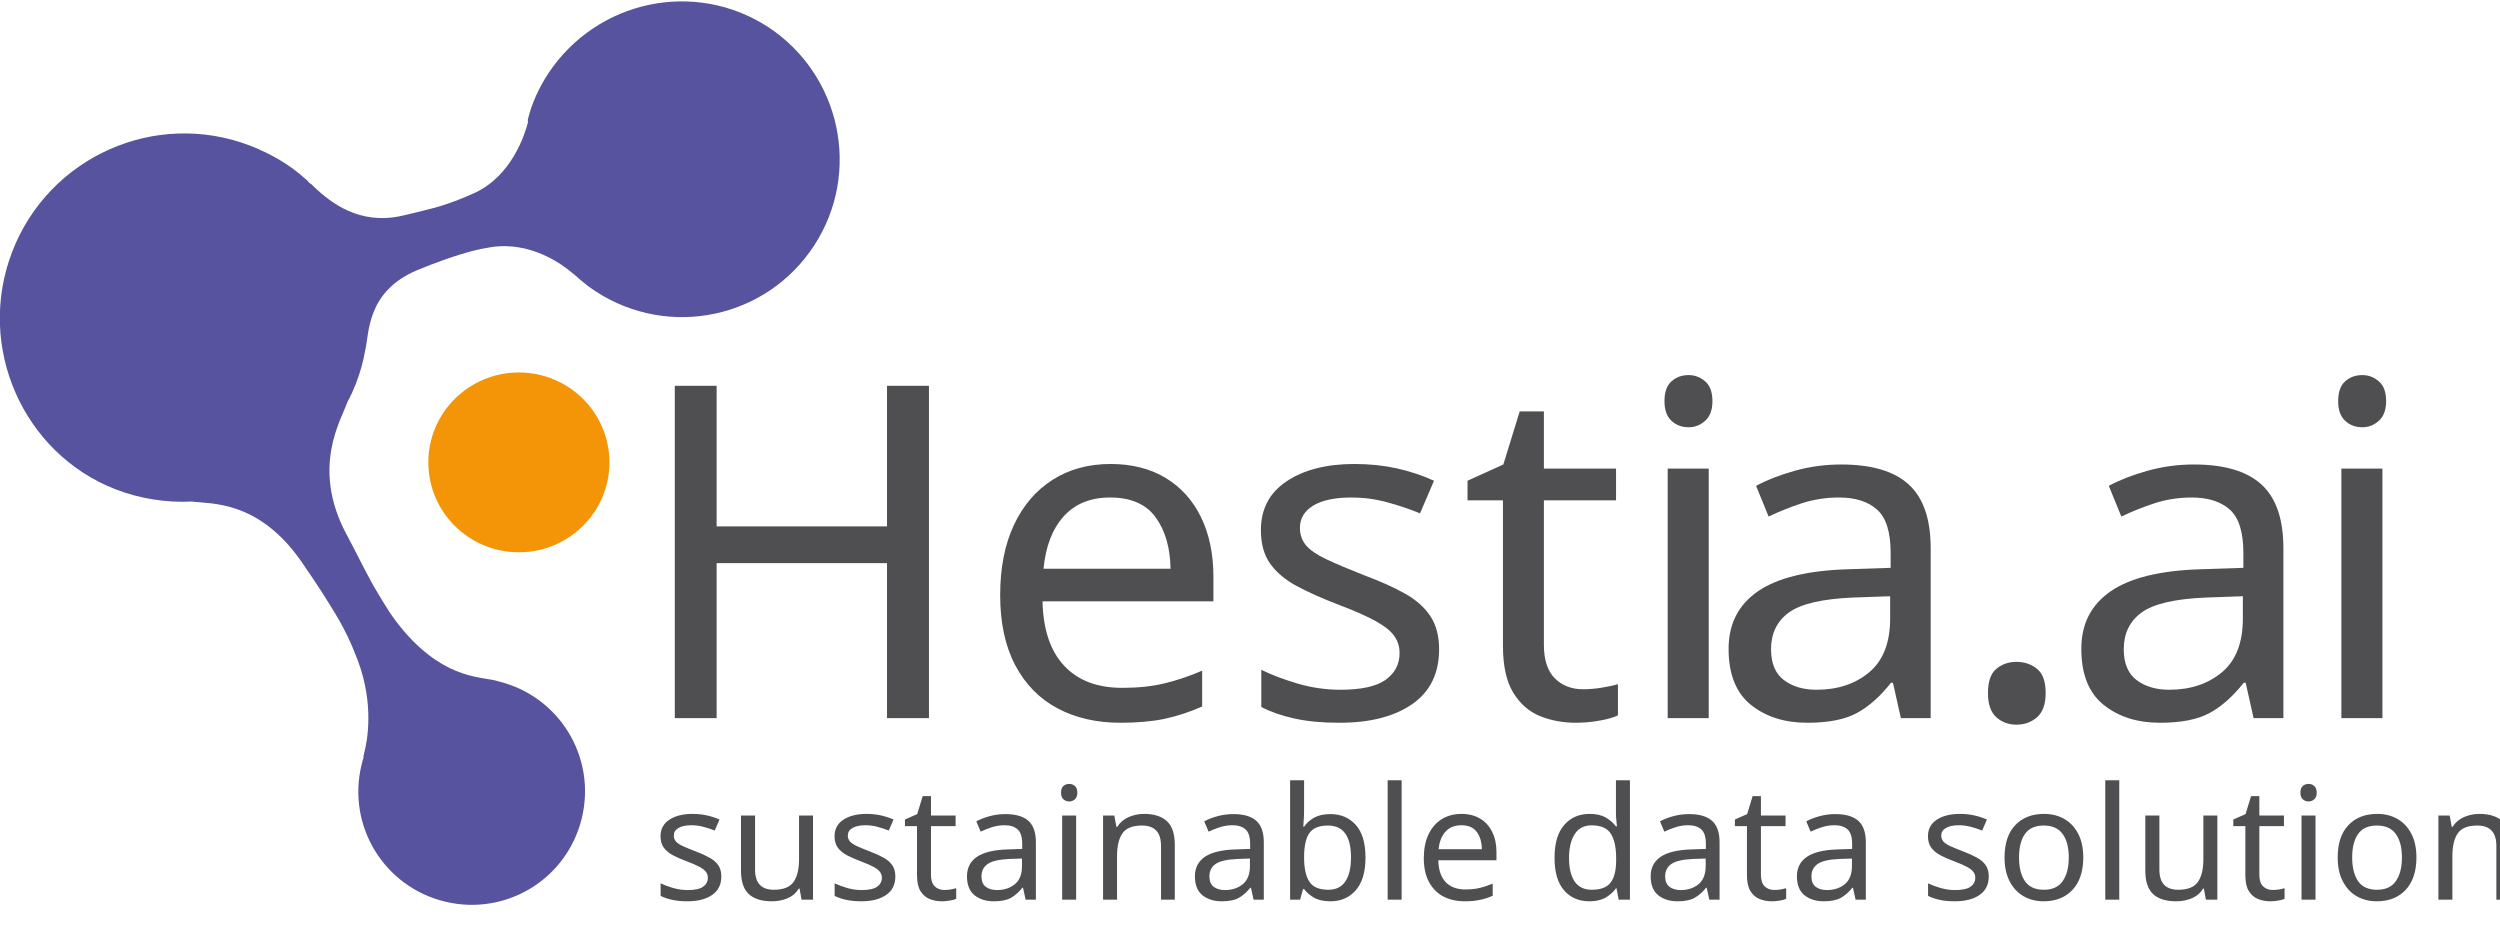
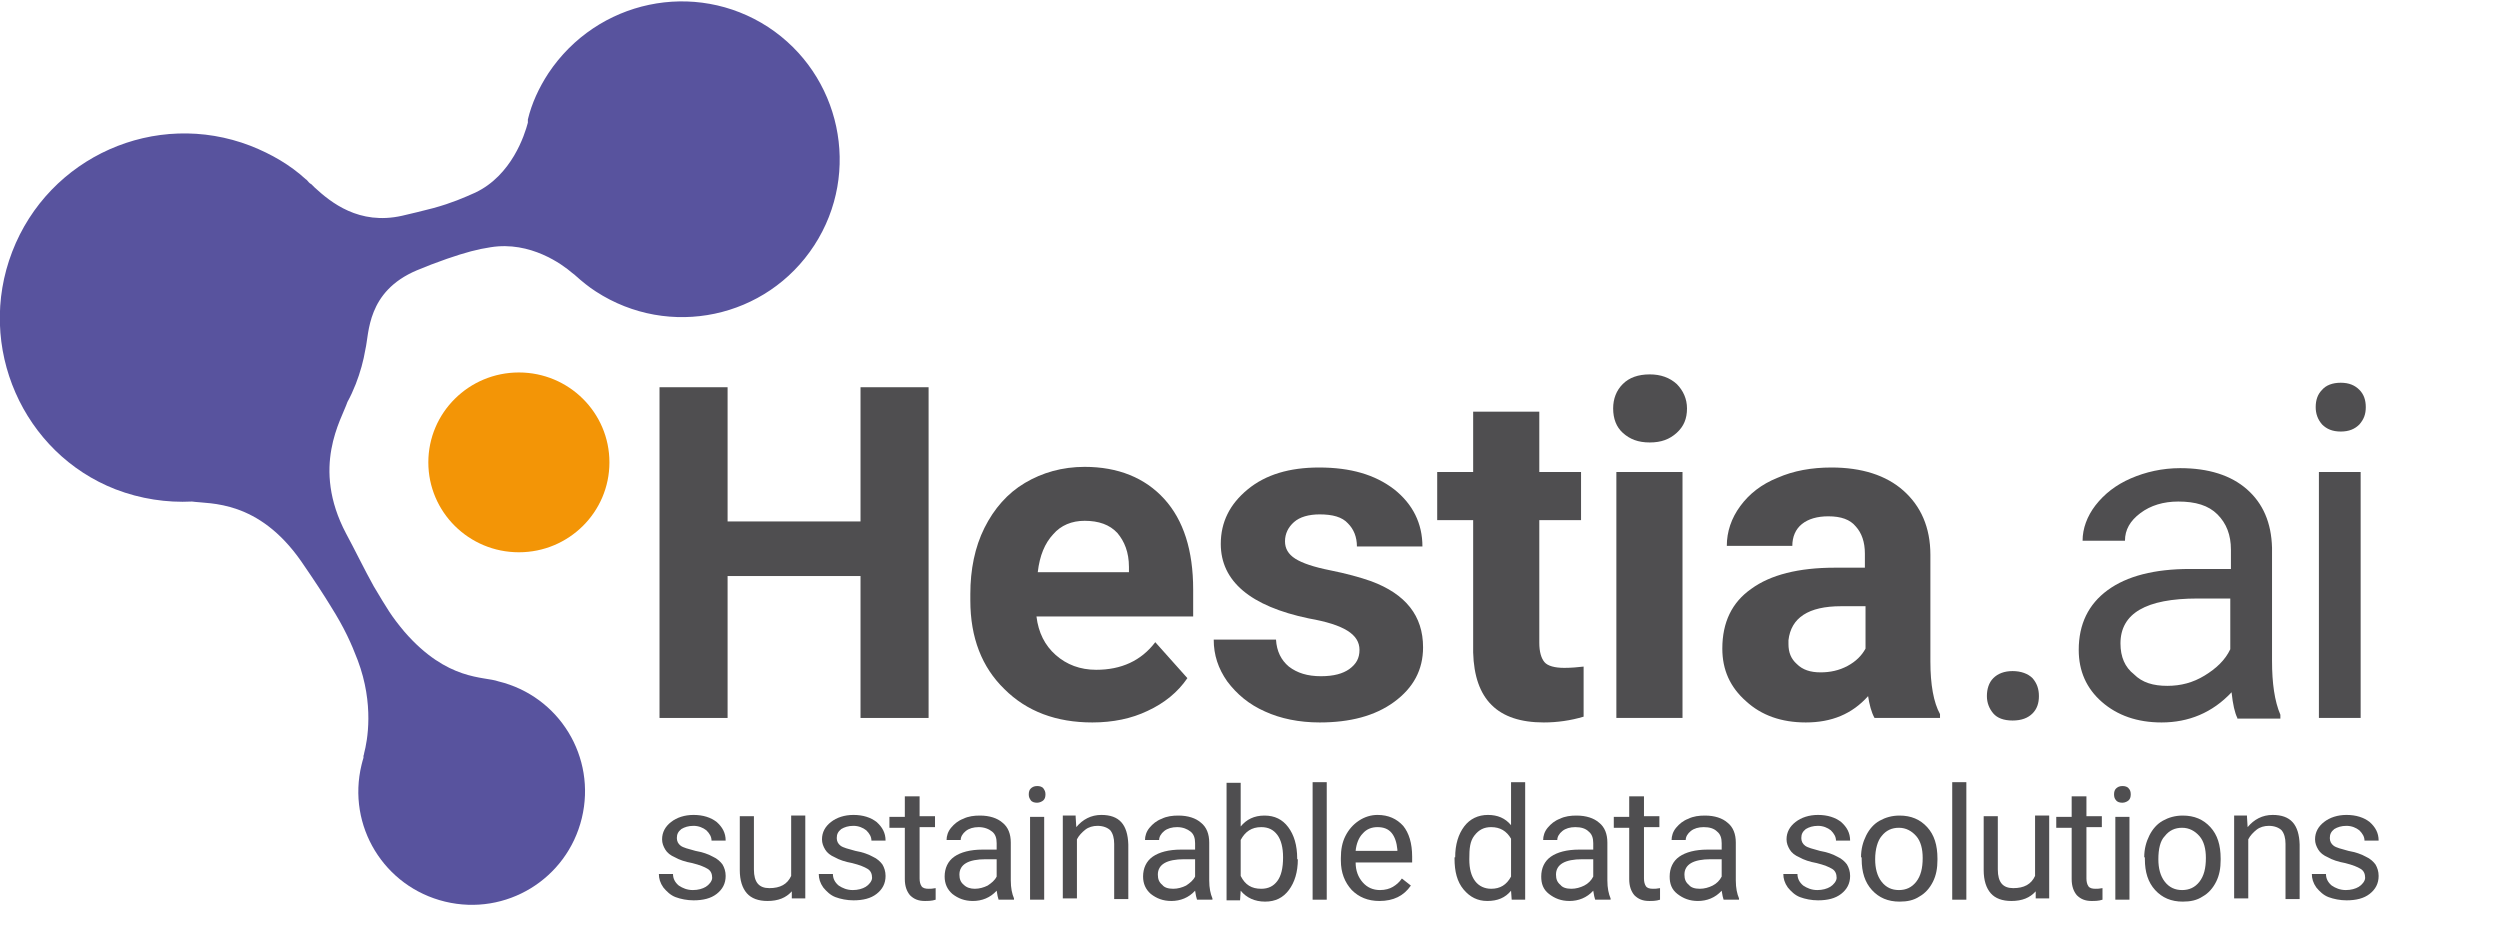
<svg xmlns="http://www.w3.org/2000/svg" version="1.1" id="Calque_1" x="0px" y="0px" viewBox="0 0 389.3 147" style="enable-background:new 0 0 389.3 147;" xml:space="preserve">
  <style type="text/css">
	.st0{fill:#59539F;}
	.st1{fill:#58539E;}
	.st2{fill:#F39506;}
	.st3{fill:#4F4E50;}
- 	.st4{font-family:'Roboto-Bold';}
- 	.st5{font-size:72.488px;}
- 	.st6{font-family:'Roboto-Regular';}
- 	.st7{letter-spacing:-3;}
- 	.st8{font-size:24.462px;}
</style>
  <path class="st0" d="M56.8,125.8" />
  <path class="st1" d="M56.8,118L56.8,118L56.8,118L56.8,118z" />
  <path class="st1" d="M126.8,38.2c-7.4,11.4-22.6,14.6-34,7.2c-1.1-0.7-2.2-1.6-3.2-2.5c0,0-0.2-0.2-0.5-0.4c-1.5-1.3-6.5-5-12.7-4  c-2,0.3-3.9,0.8-6.8,1.8c-2,0.7-3,1.1-4.7,1.8c-7.8,3.3-7.4,9.8-8,12.3l0,0c-0.3,1.8-0.8,3.6-1.5,5.4c-0.4,1-0.8,1.9-1.3,2.8  c-0.9,2.7-5.7,10.1-0.2,20.5c1.2,2.2,2.9,5.7,4.3,8.2c2.1,3.5,2.7,4.6,4.8,7.1c6.7,7.7,12.4,6.9,14.6,7.7c9.5,2.3,15.3,11.8,13,21.3  s-11.8,15.3-21.3,13s-15.3-11.8-13-21.3c0.1-0.4,0.2-0.8,0.3-1.1l0,0c0,0,0,0,0-0.1c0,0,0,0,0-0.1v-0.1c0-0.1,0.1-0.2,0.1-0.4l0,0  c0.5-1.9,1.6-7.6-1-14.5c-1-2.6-2-4.9-4.2-8.4c-1.1-1.8-2.4-3.8-4.6-7c-6.7-9.6-14.2-8.9-17-9.3c-3.9,0.2-8-0.4-11.9-1.9  C3.6,70.6-3.8,54,1.9,39.2S24.2,17,39,22.7c3.3,1.3,6.2,3,8.6,5.2c0.2,0.1,0.3,0.3,0.5,0.5c0.1,0.1,0.2,0.2,0.4,0.3  c0.2,0.2,0.3,0.3,0.5,0.5c2.5,2.3,6.9,5.9,13.6,4.4c1.8-0.4,2.9-0.7,4.9-1.2c2.9-0.8,4.7-1.6,6.5-2.4c5.7-2.7,7.7-9,8.2-10.9  c0-0.1,0-0.1,0-0.2s0-0.2,0-0.2l0,0v-0.1c0.6-2.5,1.7-4.9,3.2-7.2C93,0,108.2-3.2,119.6,4.2C130.9,11.6,134.2,26.8,126.8,38.2z" />
  <ellipse class="st2" cx="80.8" cy="72" rx="14.1" ry="14" />
-   <text transform="matrix(1 0 0 1 98.0473 111.83)">
-     <tspan x="0" y="0" class="st3 st4 st5">Hesti</tspan>
-     <tspan x="167.8" y="0" class="st3 st4 st5">a</tspan>
-     <tspan x="206.3" y="0" class="st3 st6 st5 st7">.ai</tspan>
-   </text>
-   <text transform="matrix(1.0098 0 0 1 101.5957 140.0997)" class="st3 st6 st8">sustainable data solutions</text>
+   <g>
+     <path class="st3" d="M144.6,111.8H134V89.7h-20.7v22.1h-10.6V60.3h10.6v20.9H134V60.3h10.6V111.8z" />
+     <path class="st3" d="M170.1,112.5c-5.6,0-10.2-1.7-13.7-5.2c-3.5-3.4-5.3-8-5.3-13.8v-1c0-3.8,0.7-7.3,2.2-10.3   c1.5-3,3.6-5.4,6.3-7c2.7-1.6,5.8-2.5,9.3-2.5c5.2,0,9.4,1.7,12.4,5c3,3.3,4.5,8,4.5,14.1V96h-24.4c0.3,2.5,1.3,4.5,3,6   c1.7,1.5,3.8,2.3,6.3,2.3c3.9,0,7-1.4,9.2-4.3l5,5.6c-1.5,2.2-3.6,3.9-6.2,5.1C176.2,111.9,173.3,112.5,170.1,112.5z M168.9,81.1   c-2,0-3.7,0.7-4.9,2.1c-1.3,1.4-2.1,3.3-2.4,5.9h14.2v-0.8c0-2.3-0.7-4-1.8-5.3C172.8,81.7,171.1,81.1,168.9,81.1z" />
+     <path class="st3" d="M211.7,101.2c0-1.2-0.6-2.2-1.9-3s-3.2-1.4-6-1.9c-9.1-1.9-13.7-5.8-13.7-11.6c0-3.4,1.4-6.2,4.2-8.5   c2.8-2.3,6.5-3.4,11.1-3.4c4.9,0,8.7,1.1,11.7,3.4c2.9,2.3,4.4,5.3,4.4,8.9h-10.2c0-1.5-0.5-2.7-1.4-3.6c-0.9-1-2.4-1.4-4.4-1.4   c-1.7,0-3.1,0.4-4,1.2c-0.9,0.8-1.4,1.8-1.4,3c0,1.1,0.5,2,1.6,2.7c1.1,0.7,2.9,1.3,5.4,1.8c2.5,0.5,4.7,1.1,6.4,1.7   c5.4,2,8.1,5.4,8.1,10.3c0,3.5-1.5,6.3-4.5,8.5c-3,2.2-6.9,3.2-11.6,3.2c-3.2,0-6.1-0.6-8.5-1.7c-2.5-1.1-4.4-2.7-5.9-4.7   c-1.4-2-2.1-4.1-2.1-6.5h9.7c0.1,1.8,0.8,3.2,2,4.2c1.3,1,2.9,1.5,5,1.5c2,0,3.4-0.4,4.4-1.1C211.2,103.4,211.7,102.5,211.7,101.2z   " />
+     <path class="st3" d="M239.7,64.1v9.4h6.5V81h-6.5v19.1c0,1.4,0.3,2.4,0.8,3c0.5,0.6,1.6,0.9,3.1,0.9c1.1,0,2.1-0.1,3-0.2v7.8   c-2,0.6-4.1,0.9-6.2,0.9c-7.2,0-10.8-3.6-11-10.9V81h-5.6v-7.5h5.6v-9.4H239.7z" />
+     <path class="st3" d="M251.2,63.6c0-1.5,0.5-2.8,1.5-3.8c1-1,2.4-1.5,4.2-1.5c1.7,0,3.1,0.5,4.2,1.5c1,1,1.6,2.3,1.6,3.8   c0,1.6-0.5,2.8-1.6,3.8c-1.1,1-2.4,1.5-4.2,1.5s-3.1-0.5-4.2-1.5C251.7,66.5,251.2,65.2,251.2,63.6z M262,111.8h-10.3V73.5H262   V111.8z" />
+     <path class="st3" d="M291.9,111.8c-0.5-0.9-0.8-2.1-1-3.4c-2.5,2.8-5.7,4.1-9.7,4.1c-3.8,0-6.9-1.1-9.3-3.3   c-2.5-2.2-3.7-4.9-3.7-8.2c0-4.1,1.5-7.2,4.5-9.3c3-2.2,7.4-3.3,13-3.3h4.7v-2.2c0-1.8-0.5-3.2-1.4-4.2c-0.9-1.1-2.3-1.6-4.3-1.6   c-1.7,0-3.1,0.4-4.1,1.2c-1,0.8-1.5,2-1.5,3.4h-10.2c0-2.2,0.7-4.3,2.1-6.2c1.4-1.9,3.3-3.4,5.8-4.4c2.5-1.1,5.3-1.6,8.4-1.6   c4.7,0,8.5,1.2,11.2,3.6s4.2,5.7,4.2,10V103c0,3.6,0.5,6.4,1.5,8.2v0.6H291.9z M283.5,104.7c1.5,0,2.9-0.3,4.2-1   c1.3-0.7,2.2-1.6,2.8-2.7v-6.6h-3.8c-5.1,0-7.8,1.8-8.2,5.3l0,0.6c0,1.3,0.4,2.3,1.3,3.1C280.7,104.3,281.9,104.7,283.5,104.7z" />
+     <path class="st3" d="M309.4,108.4c0-1.1,0.3-2.1,1-2.8s1.7-1.1,3-1.1s2.4,0.4,3.1,1.1c0.7,0.8,1,1.7,1,2.8c0,1.1-0.3,2-1,2.7   c-0.7,0.7-1.7,1.1-3.1,1.1s-2.4-0.4-3-1.1S309.4,109.5,309.4,108.4z" />
+     <path class="st3" d="M348.4,111.8c-0.4-0.8-0.7-2.1-0.9-4c-3,3.2-6.7,4.7-10.9,4.7c-3.8,0-6.9-1.1-9.3-3.2   c-2.4-2.1-3.6-4.8-3.6-8.1c0-4,1.5-7.1,4.5-9.3c3-2.2,7.3-3.3,12.8-3.3h6.4v-3c0-2.3-0.7-4.1-2.1-5.5c-1.4-1.4-3.4-2-6.1-2   c-2.3,0-4.3,0.6-5.9,1.8c-1.6,1.2-2.4,2.6-2.4,4.3h-6.6c0-1.9,0.7-3.8,2-5.5c1.4-1.8,3.2-3.2,5.5-4.2c2.3-1,4.9-1.6,7.7-1.6   c4.4,0,7.9,1.1,10.4,3.3c2.5,2.2,3.8,5.2,3.9,9.1v17.6c0,3.5,0.4,6.3,1.3,8.4v0.6H348.4z M337.5,106.8c2.1,0,4-0.5,5.8-1.6   c1.8-1.1,3.2-2.4,4-4.1v-7.9h-5.1c-8,0-12,2.3-12,7c0,2.1,0.7,3.7,2.1,4.8C333.6,106.3,335.3,106.8,337.5,106.8z" />
+     <path class="st3" d="M360.6,63.4c0-1.1,0.3-2,1-2.7c0.6-0.7,1.6-1.1,2.9-1.1s2.2,0.4,2.9,1.1c0.7,0.7,1,1.6,1,2.7   c0,1.1-0.3,1.9-1,2.7c-0.7,0.7-1.6,1.1-2.9,1.1s-2.2-0.4-2.9-1.1C360.9,65.3,360.6,64.4,360.6,63.4z M367.6,111.8h-6.5V73.5h6.5   V111.8z" />
+   </g>
+   <g>
+     <path class="st3" d="M110.9,136.7c0-0.6-0.2-1.1-0.7-1.4c-0.5-0.3-1.2-0.6-2.4-0.9c-1.1-0.2-2-0.5-2.7-0.9   c-0.7-0.3-1.2-0.7-1.5-1.2c-0.3-0.5-0.5-1-0.5-1.6c0-1.1,0.5-2,1.4-2.7c0.9-0.7,2.1-1.1,3.5-1.1c1.5,0,2.7,0.4,3.6,1.1   c0.9,0.8,1.4,1.7,1.4,2.9h-2.2c0-0.6-0.3-1.1-0.8-1.6c-0.5-0.4-1.2-0.7-2-0.7c-0.8,0-1.4,0.2-1.9,0.5c-0.5,0.4-0.7,0.8-0.7,1.4   c0,0.5,0.2,0.9,0.6,1.2c0.4,0.3,1.2,0.5,2.3,0.8c1.1,0.2,2,0.5,2.7,0.9c0.7,0.3,1.2,0.8,1.5,1.2c0.3,0.5,0.5,1.1,0.5,1.8   c0,1.2-0.5,2.1-1.4,2.8c-0.9,0.7-2.1,1-3.6,1c-1,0-2-0.2-2.8-0.5s-1.4-0.9-1.9-1.5c-0.5-0.7-0.7-1.4-0.7-2.1h2.2   c0,0.7,0.3,1.3,0.9,1.8c0.6,0.4,1.3,0.7,2.2,0.7c0.8,0,1.5-0.2,2-0.5S110.9,137.2,110.9,136.7z" />
+     <path class="st3" d="M123.3,138.8c-0.9,1-2.1,1.5-3.8,1.5c-1.4,0-2.5-0.4-3.2-1.2c-0.7-0.8-1.1-2-1.1-3.6v-8.4h2.2v8.3   c0,2,0.8,2.9,2.4,2.9c1.7,0,2.8-0.6,3.4-1.9v-9.4h2.2v12.9h-2.1L123.3,138.8z" />
+     <path class="st3" d="M135.8,136.7c0-0.6-0.2-1.1-0.7-1.4c-0.5-0.3-1.2-0.6-2.4-0.9c-1.1-0.2-2-0.5-2.7-0.9   c-0.7-0.3-1.2-0.7-1.5-1.2c-0.3-0.5-0.5-1-0.5-1.6c0-1.1,0.5-2,1.4-2.7c0.9-0.7,2.1-1.1,3.5-1.1c1.5,0,2.7,0.4,3.6,1.1   c0.9,0.8,1.4,1.7,1.4,2.9h-2.2c0-0.6-0.3-1.1-0.8-1.6c-0.5-0.4-1.2-0.7-2-0.7c-0.8,0-1.4,0.2-1.9,0.5c-0.5,0.4-0.7,0.8-0.7,1.4   c0,0.5,0.2,0.9,0.6,1.2c0.4,0.3,1.2,0.5,2.3,0.8c1.1,0.2,2,0.5,2.7,0.9c0.7,0.3,1.2,0.8,1.5,1.2c0.3,0.5,0.5,1.1,0.5,1.8   c0,1.2-0.5,2.1-1.4,2.8c-0.9,0.7-2.1,1-3.6,1c-1,0-2-0.2-2.8-0.5s-1.4-0.9-1.9-1.5c-0.5-0.7-0.7-1.4-0.7-2.1h2.2   c0,0.7,0.3,1.3,0.9,1.8c0.6,0.4,1.3,0.7,2.2,0.7c0.8,0,1.5-0.2,2-0.5S135.8,137.2,135.8,136.7z" />
+     <path class="st3" d="M143.2,124v3.1h2.4v1.7h-2.4v8c0,0.5,0.1,0.9,0.3,1.2c0.2,0.3,0.6,0.4,1.1,0.4c0.3,0,0.6,0,1.1-0.1v1.8   c-0.6,0.2-1.2,0.2-1.7,0.2c-1,0-1.7-0.3-2.3-0.9c-0.5-0.6-0.8-1.4-0.8-2.5v-8h-2.4v-1.7h2.4V124H143.2z" />
+     <path class="st3" d="M155.5,140.1c-0.1-0.3-0.2-0.7-0.3-1.4c-1,1.1-2.3,1.6-3.7,1.6c-1.3,0-2.3-0.4-3.2-1.1   c-0.8-0.7-1.2-1.6-1.2-2.7c0-1.3,0.5-2.4,1.5-3.1c1-0.7,2.5-1.1,4.4-1.1h2.2v-1c0-0.8-0.2-1.4-0.7-1.8s-1.2-0.7-2.1-0.7   c-0.8,0-1.5,0.2-2,0.6c-0.5,0.4-0.8,0.9-0.8,1.4h-2.2c0-0.6,0.2-1.3,0.7-1.9c0.5-0.6,1.1-1.1,1.9-1.4c0.8-0.4,1.7-0.5,2.6-0.5   c1.5,0,2.7,0.4,3.5,1.1c0.9,0.7,1.3,1.8,1.3,3.1v5.9c0,1.2,0.2,2.1,0.5,2.8v0.2H155.5z M151.8,138.4c0.7,0,1.4-0.2,2-0.5   c0.6-0.4,1.1-0.8,1.4-1.4v-2.7h-1.7c-2.7,0-4.1,0.8-4.1,2.4c0,0.7,0.2,1.2,0.7,1.6C150.5,138.2,151.1,138.4,151.8,138.4z" />
+     <path class="st3" d="M160.2,123.7c0-0.4,0.1-0.7,0.3-0.9s0.5-0.4,1-0.4c0.4,0,0.8,0.1,1,0.4s0.3,0.5,0.3,0.9s-0.1,0.7-0.3,0.9   s-0.6,0.4-1,0.4c-0.4,0-0.8-0.1-1-0.4S160.2,124.1,160.2,123.7z M162.6,140.1h-2.2v-12.9h2.2V140.1z" />
+     <path class="st3" d="M167.5,127.2l0.1,1.6c1-1.2,2.3-1.9,3.9-1.9c2.8,0,4.1,1.5,4.2,4.6v8.5h-2.2v-8.6c0-0.9-0.2-1.6-0.6-2.1   c-0.4-0.4-1.1-0.7-2-0.7c-0.7,0-1.4,0.2-1.9,0.6c-0.5,0.4-1,0.9-1.3,1.5v9.2h-2.2v-12.9H167.5z" />
+     <path class="st3" d="M186.4,140.1c-0.1-0.3-0.2-0.7-0.3-1.4c-1,1.1-2.3,1.6-3.7,1.6c-1.3,0-2.3-0.4-3.2-1.1   c-0.8-0.7-1.2-1.6-1.2-2.7c0-1.3,0.5-2.4,1.5-3.1c1-0.7,2.5-1.1,4.4-1.1h2.2v-1c0-0.8-0.2-1.4-0.7-1.8s-1.2-0.7-2.1-0.7   c-0.8,0-1.5,0.2-2,0.6c-0.5,0.4-0.8,0.9-0.8,1.4h-2.2c0-0.6,0.2-1.3,0.7-1.9c0.5-0.6,1.1-1.1,1.9-1.4c0.8-0.4,1.7-0.5,2.6-0.5   c1.5,0,2.7,0.4,3.5,1.1c0.9,0.7,1.3,1.8,1.3,3.1v5.9c0,1.2,0.2,2.1,0.5,2.8v0.2H186.4z M182.7,138.4c0.7,0,1.4-0.2,2-0.5   c0.6-0.4,1.1-0.8,1.4-1.4v-2.7h-1.7c-2.7,0-4.1,0.8-4.1,2.4c0,0.7,0.2,1.2,0.7,1.6C181.3,138.2,181.9,138.4,182.7,138.4z" />
+     <path class="st3" d="M202.1,133.8c0,2-0.5,3.6-1.4,4.8s-2.1,1.8-3.7,1.8c-1.6,0-2.9-0.6-3.8-1.7l-0.1,1.5H191v-18.3h2.2v6.8   c0.9-1.1,2.1-1.7,3.7-1.7c1.6,0,2.8,0.6,3.7,1.8c0.9,1.2,1.4,2.8,1.4,4.9V133.8z M199.8,133.5c0-1.5-0.3-2.7-0.9-3.5   c-0.6-0.8-1.4-1.2-2.5-1.2c-1.5,0-2.5,0.7-3.2,2v5.6c0.7,1.4,1.7,2,3.2,2c1.1,0,1.9-0.4,2.5-1.2   C199.5,136.4,199.8,135.2,199.8,133.5z" />
+     <path class="st3" d="M206.6,140.1h-2.2v-18.3h2.2V140.1z" />
+     <path class="st3" d="M214.8,140.3c-1.8,0-3.2-0.6-4.3-1.7c-1.1-1.2-1.7-2.7-1.7-4.6v-0.4c0-1.3,0.2-2.4,0.7-3.4   c0.5-1,1.2-1.8,2.1-2.4c0.9-0.6,1.9-0.9,2.9-0.9c1.7,0,3,0.6,4,1.7c0.9,1.1,1.4,2.7,1.4,4.8v0.9h-8.8c0,1.3,0.4,2.3,1.1,3.1   s1.6,1.2,2.7,1.2c0.8,0,1.5-0.2,2-0.5c0.5-0.3,1-0.7,1.4-1.3l1.4,1.1C218.6,139.5,217,140.3,214.8,140.3z M214.5,128.8   c-0.9,0-1.7,0.3-2.3,1c-0.6,0.6-1,1.6-1.1,2.7h6.5v-0.2c-0.1-1.1-0.4-2-0.9-2.6C216.2,129.1,215.5,128.8,214.5,128.8z" />
+     <path class="st3" d="M226.6,133.5c0-2,0.5-3.6,1.4-4.8c0.9-1.2,2.2-1.8,3.7-1.8c1.5,0,2.7,0.5,3.6,1.6v-6.7h2.2v18.3h-2.1l-0.1-1.4   c-0.9,1.1-2.1,1.6-3.7,1.6c-1.5,0-2.7-0.6-3.7-1.8s-1.4-2.8-1.4-4.8V133.5z M228.8,133.8c0,1.5,0.3,2.6,0.9,3.4s1.5,1.2,2.5,1.2   c1.4,0,2.4-0.6,3.1-1.9v-5.9c-0.7-1.2-1.7-1.8-3.1-1.8c-1.1,0-1.9,0.4-2.6,1.3S228.8,132.1,228.8,133.8z" />
+     <path class="st3" d="M248.4,140.1c-0.1-0.3-0.2-0.7-0.3-1.4c-1,1.1-2.3,1.6-3.7,1.6c-1.3,0-2.3-0.4-3.2-1.1s-1.2-1.6-1.2-2.7   c0-1.3,0.5-2.4,1.5-3.1c1-0.7,2.5-1.1,4.4-1.1h2.2v-1c0-0.8-0.2-1.4-0.7-1.8c-0.5-0.5-1.2-0.7-2.1-0.7c-0.8,0-1.5,0.2-2,0.6   c-0.5,0.4-0.8,0.9-0.8,1.4h-2.2c0-0.6,0.2-1.3,0.7-1.9c0.5-0.6,1.1-1.1,1.9-1.4c0.8-0.4,1.7-0.5,2.6-0.5c1.5,0,2.7,0.4,3.5,1.1   c0.9,0.7,1.3,1.8,1.3,3.1v5.9c0,1.2,0.2,2.1,0.5,2.8v0.2H248.4z M244.7,138.4c0.7,0,1.4-0.2,2-0.5s1.1-0.8,1.4-1.4v-2.7h-1.7   c-2.7,0-4.1,0.8-4.1,2.4c0,0.7,0.2,1.2,0.7,1.6C243.3,138.2,243.9,138.4,244.7,138.4z" />
+     <path class="st3" d="M256,124v3.1h2.4v1.7H256v8c0,0.5,0.1,0.9,0.3,1.2c0.2,0.3,0.6,0.4,1.1,0.4c0.3,0,0.6,0,1.1-0.1v1.8   c-0.6,0.2-1.2,0.2-1.7,0.2c-1,0-1.7-0.3-2.3-0.9c-0.5-0.6-0.8-1.4-0.8-2.5v-8h-2.4v-1.7h2.4V124H256z" />
+     <path class="st3" d="M268.4,140.1c-0.1-0.3-0.2-0.7-0.3-1.4c-1,1.1-2.3,1.6-3.7,1.6c-1.3,0-2.3-0.4-3.2-1.1s-1.2-1.6-1.2-2.7   c0-1.3,0.5-2.4,1.5-3.1c1-0.7,2.5-1.1,4.4-1.1h2.2v-1c0-0.8-0.2-1.4-0.7-1.8c-0.5-0.5-1.2-0.7-2.1-0.7c-0.8,0-1.5,0.2-2,0.6   c-0.5,0.4-0.8,0.9-0.8,1.4h-2.2c0-0.6,0.2-1.3,0.7-1.9c0.5-0.6,1.1-1.1,1.9-1.4c0.8-0.4,1.7-0.5,2.6-0.5c1.5,0,2.7,0.4,3.5,1.1   c0.9,0.7,1.3,1.8,1.3,3.1v5.9c0,1.2,0.2,2.1,0.5,2.8v0.2H268.4z M264.7,138.4c0.7,0,1.4-0.2,2-0.5s1.1-0.8,1.4-1.4v-2.7h-1.7   c-2.7,0-4.1,0.8-4.1,2.4c0,0.7,0.2,1.2,0.7,1.6C263.3,138.2,263.9,138.4,264.7,138.4z" />
+     <path class="st3" d="M286,136.7c0-0.6-0.2-1.1-0.7-1.4c-0.5-0.3-1.2-0.6-2.4-0.9c-1.1-0.2-2-0.5-2.7-0.9c-0.7-0.3-1.2-0.7-1.5-1.2   c-0.3-0.5-0.5-1-0.5-1.6c0-1.1,0.5-2,1.4-2.7c0.9-0.7,2.1-1.1,3.5-1.1c1.5,0,2.7,0.4,3.6,1.1c0.9,0.8,1.4,1.7,1.4,2.9h-2.2   c0-0.6-0.3-1.1-0.8-1.6c-0.5-0.4-1.2-0.7-2-0.7c-0.8,0-1.4,0.2-1.9,0.5c-0.5,0.4-0.7,0.8-0.7,1.4c0,0.5,0.2,0.9,0.6,1.2   c0.4,0.3,1.2,0.5,2.3,0.8c1.1,0.2,2,0.5,2.7,0.9c0.7,0.3,1.2,0.8,1.5,1.2c0.3,0.5,0.5,1.1,0.5,1.8c0,1.2-0.5,2.1-1.4,2.8   c-0.9,0.7-2.1,1-3.6,1c-1,0-2-0.2-2.8-0.5s-1.4-0.9-1.9-1.5c-0.5-0.7-0.7-1.4-0.7-2.1h2.2c0,0.7,0.3,1.3,0.9,1.8   c0.6,0.4,1.3,0.7,2.2,0.7c0.8,0,1.5-0.2,2-0.5S286,137.2,286,136.7z" />
+     <path class="st3" d="M289.8,133.5c0-1.3,0.3-2.4,0.8-3.4c0.5-1,1.2-1.8,2.1-2.3c0.9-0.5,1.9-0.8,3.1-0.8c1.8,0,3.2,0.6,4.3,1.8   c1.1,1.2,1.6,2.8,1.6,4.9v0.2c0,1.3-0.2,2.4-0.7,3.4c-0.5,1-1.2,1.8-2.1,2.3c-0.9,0.6-1.9,0.8-3.1,0.8c-1.8,0-3.2-0.6-4.3-1.8   c-1.1-1.2-1.6-2.8-1.6-4.8V133.5z M292,133.8c0,1.4,0.3,2.6,1,3.5c0.7,0.9,1.6,1.3,2.7,1.3c1.1,0,2-0.4,2.7-1.3   c0.7-0.9,1-2.1,1-3.7c0-1.4-0.3-2.6-1-3.4s-1.6-1.3-2.7-1.3c-1.1,0-2,0.4-2.7,1.3C292.4,130.9,292,132.2,292,133.8z" />
+     <path class="st3" d="M306.2,140.1h-2.2v-18.3h2.2V140.1z" />
+     <path class="st3" d="M317,138.8c-0.9,1-2.1,1.5-3.8,1.5c-1.4,0-2.5-0.4-3.2-1.2c-0.7-0.8-1.1-2-1.1-3.6v-8.4h2.2v8.3   c0,2,0.8,2.9,2.4,2.9c1.7,0,2.8-0.6,3.4-1.9v-9.4h2.2v12.9h-2.1L317,138.8z" />
+     <path class="st3" d="M324.9,124v3.1h2.4v1.7h-2.4v8c0,0.5,0.1,0.9,0.3,1.2c0.2,0.3,0.6,0.4,1.1,0.4c0.3,0,0.6,0,1.1-0.1v1.8   c-0.6,0.2-1.2,0.2-1.7,0.2c-1,0-1.7-0.3-2.3-0.9c-0.5-0.6-0.8-1.4-0.8-2.5v-8h-2.4v-1.7h2.4V124H324.9z" />
+     <path class="st3" d="M329.2,123.7c0-0.4,0.1-0.7,0.3-0.9c0.2-0.2,0.5-0.4,1-0.4c0.4,0,0.8,0.1,1,0.4c0.2,0.2,0.3,0.5,0.3,0.9   s-0.1,0.7-0.3,0.9c-0.2,0.2-0.6,0.4-1,0.4c-0.4,0-0.8-0.1-1-0.4C329.3,124.4,329.2,124.1,329.2,123.7z M331.6,140.1h-2.2v-12.9h2.2   V140.1z" />
+     <path class="st3" d="M333.9,133.5c0-1.3,0.3-2.4,0.8-3.4c0.5-1,1.2-1.8,2.1-2.3c0.9-0.5,1.9-0.8,3.1-0.8c1.8,0,3.2,0.6,4.3,1.8   c1.1,1.2,1.6,2.8,1.6,4.9v0.2c0,1.3-0.2,2.4-0.7,3.4c-0.5,1-1.2,1.8-2.1,2.3c-0.9,0.6-1.9,0.8-3.1,0.8c-1.8,0-3.2-0.6-4.3-1.8   c-1.1-1.2-1.6-2.8-1.6-4.8V133.5z M336.1,133.8c0,1.4,0.3,2.6,1,3.5c0.7,0.9,1.6,1.3,2.7,1.3c1.1,0,2-0.4,2.7-1.3   c0.7-0.9,1-2.1,1-3.7c0-1.4-0.3-2.6-1-3.4s-1.6-1.3-2.7-1.3c-1.1,0-2,0.4-2.7,1.3C336.4,130.9,336.1,132.2,336.1,133.8z" />
+     <path class="st3" d="M349.9,127.2l0.1,1.6c1-1.2,2.3-1.9,3.9-1.9c2.8,0,4.1,1.5,4.2,4.6v8.5h-2.2v-8.6c0-0.9-0.2-1.6-0.6-2.1   c-0.4-0.4-1.1-0.7-2-0.7c-0.7,0-1.4,0.2-1.9,0.6c-0.5,0.4-1,0.9-1.3,1.5v9.2h-2.2v-12.9H349.9z" />
+     <path class="st3" d="M368.3,136.7c0-0.6-0.2-1.1-0.7-1.4c-0.5-0.3-1.2-0.6-2.4-0.9c-1.1-0.2-2-0.5-2.7-0.9   c-0.7-0.3-1.2-0.7-1.5-1.2c-0.3-0.5-0.5-1-0.5-1.6c0-1.1,0.5-2,1.4-2.7c0.9-0.7,2.1-1.1,3.5-1.1c1.5,0,2.7,0.4,3.6,1.1   c0.9,0.8,1.4,1.7,1.4,2.9h-2.2c0-0.6-0.3-1.1-0.8-1.6c-0.5-0.4-1.2-0.7-2-0.7c-0.8,0-1.4,0.2-1.9,0.5c-0.5,0.4-0.7,0.8-0.7,1.4   c0,0.5,0.2,0.9,0.6,1.2c0.4,0.3,1.2,0.5,2.3,0.8c1.1,0.2,2,0.5,2.7,0.9c0.7,0.3,1.2,0.8,1.5,1.2c0.3,0.5,0.5,1.1,0.5,1.8   c0,1.2-0.5,2.1-1.4,2.8c-0.9,0.7-2.1,1-3.6,1c-1,0-2-0.2-2.8-0.5s-1.4-0.9-1.9-1.5c-0.5-0.7-0.7-1.4-0.7-2.1h2.2   c0,0.7,0.3,1.3,0.9,1.8c0.6,0.4,1.3,0.7,2.2,0.7c0.8,0,1.5-0.2,2-0.5S368.3,137.2,368.3,136.7z" />
+   </g>
</svg>
